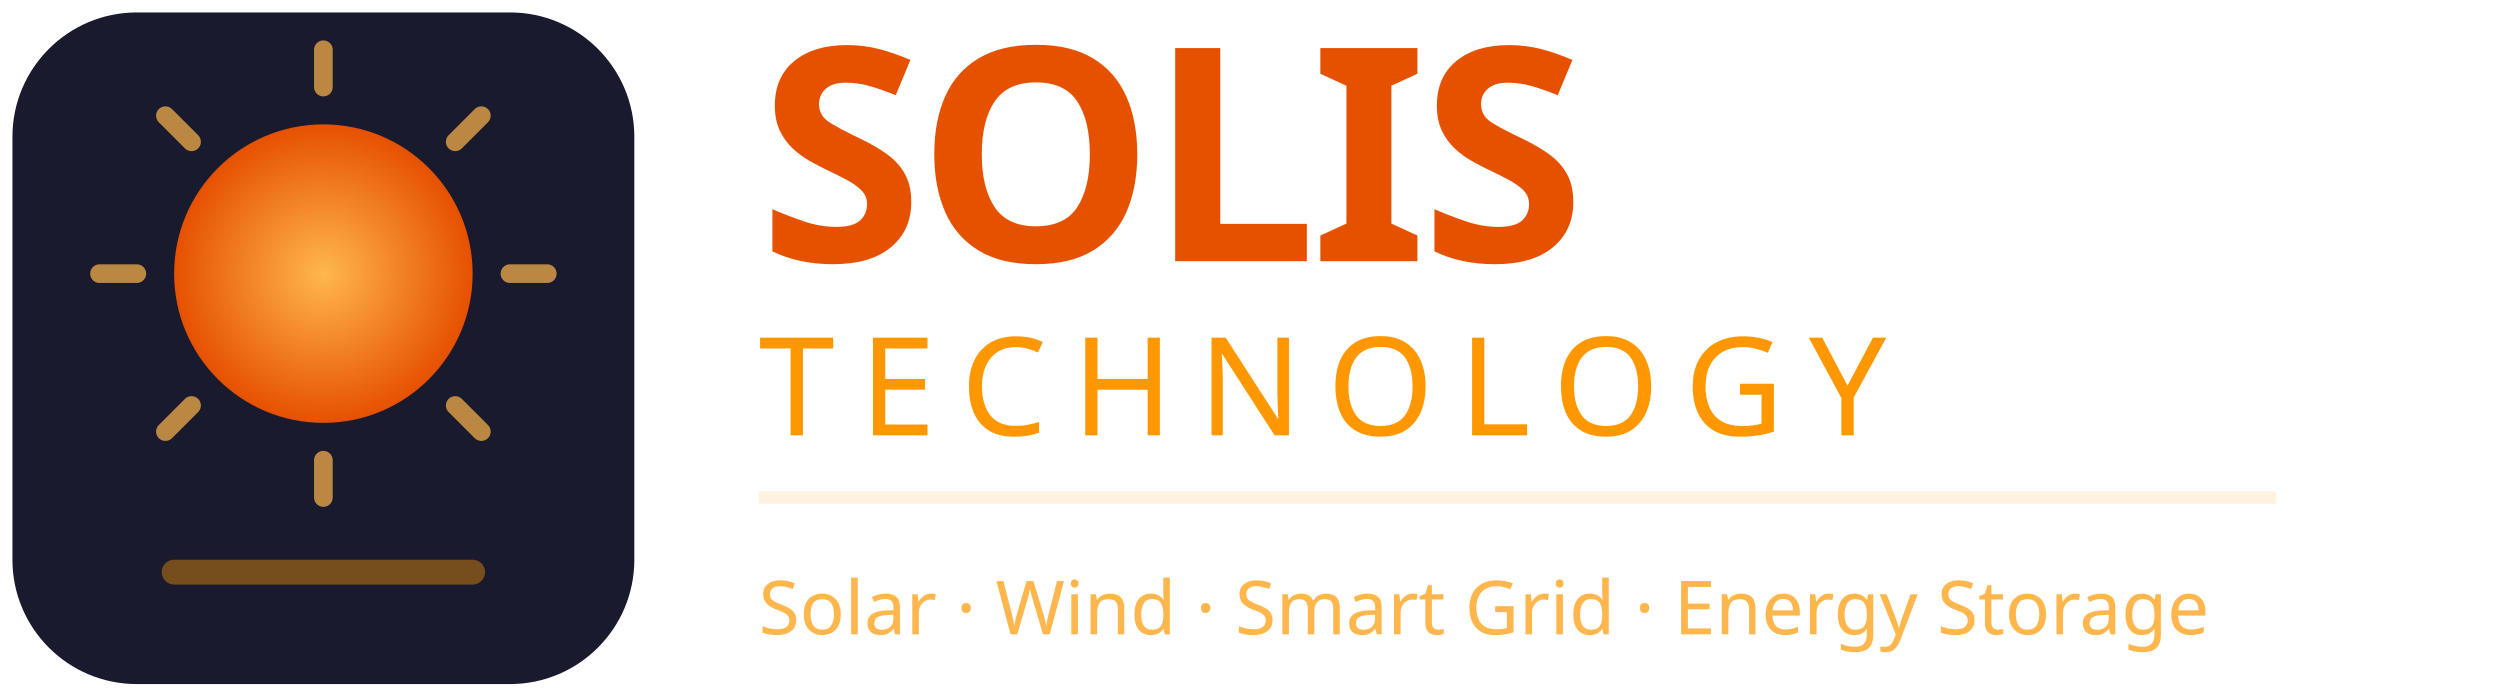
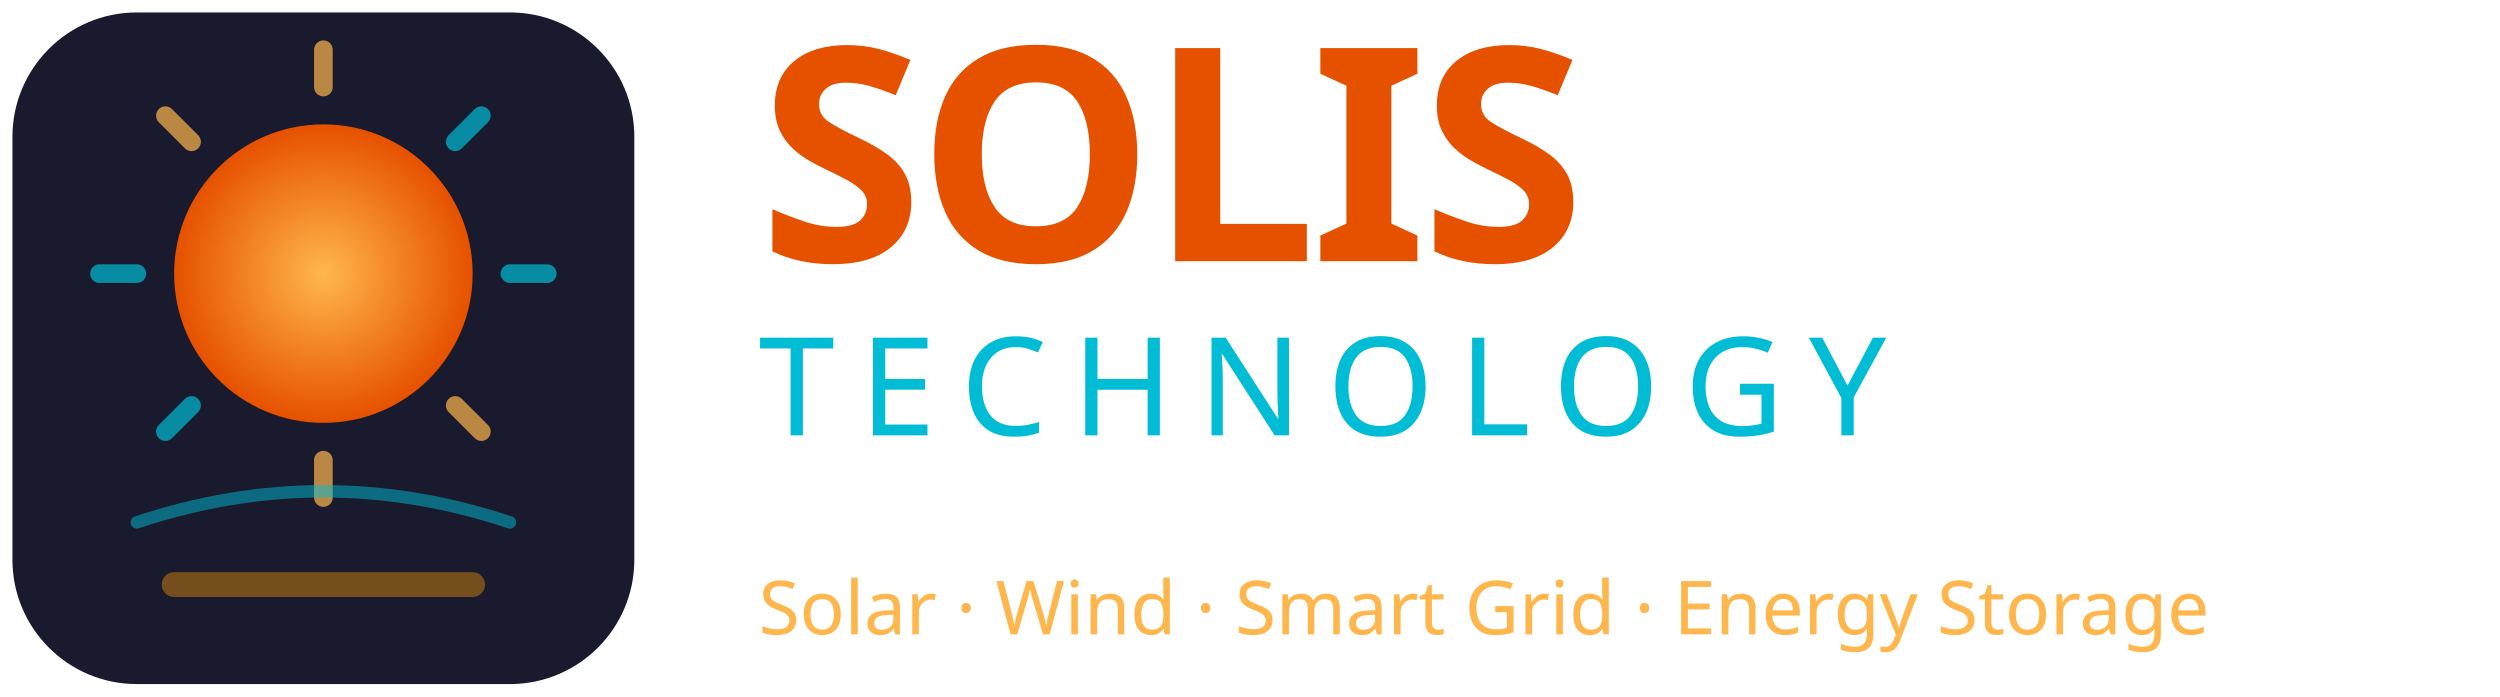
<svg xmlns="http://www.w3.org/2000/svg" viewBox="14 16 402 112" width="1206" height="336">
  <defs>
    <radialGradient id="slg" cx="50%" cy="50%" r="50%">
      <stop offset="0%" stop-color="#FFB74D" />
      <stop offset="100%" stop-color="#E65100" />
    </radialGradient>
+     <linearGradient id="slgl" x1="0" y1="0" x2="1" y2="0">
+       <stop offset="0%" stop-color="#FF9800" />
+       <stop offset="40%" stop-color="#00BCD4" />
+       <stop offset="100%" stop-color="#00BCD4" stop-opacity="0.2" />
+     </linearGradient>
  </defs>
  <rect x="16" y="18" width="100" height="108" rx="20" fill="#1A1A2E" />
  <circle cx="66" cy="60" r="24" fill="url(#slg)" />
  <g stroke="#FFB74D" stroke-width="3" stroke-linecap="round" opacity="0.7">
    <line x1="66" y1="24" x2="66" y2="30" />
    <line x1="66" y1="90" x2="66" y2="96" />
+     <line x1="40.6" y1="34.6" x2="44.8" y2="38.8" />
+     <line x1="87.2" y1="81.2" x2="91.4" y2="85.4" />
+   </g>
+   <g stroke="#00BCD4" stroke-width="3" stroke-linecap="round" opacity="0.7">
    <line x1="30" y1="60" x2="36" y2="60" />
    <line x1="96" y1="60" x2="102" y2="60" />
-     <line x1="40.6" y1="34.6" x2="44.8" y2="38.8" />
-     <line x1="87.2" y1="81.2" x2="91.4" y2="85.4" />
    <line x1="40.6" y1="85.4" x2="44.8" y2="81.2" />
    <line x1="87.2" y1="38.8" x2="91.4" y2="34.6" />
  </g>
-   <rect x="40" y="106" width="52" height="4" rx="2" fill="#FF9800" opacity="0.4" />
+   <path d="M36 100 Q66 90 96 100" fill="none" stroke="#00BCD4" stroke-width="2" stroke-linecap="round" opacity="0.5" />
+   <rect x="40" y="108" width="52" height="4" rx="2" fill="#FF9800" opacity="0.4" />
  <text x="136" y="58" font-family="'Segoe UI',system-ui,sans-serif" font-weight="700" font-size="48" fill="#E65100" letter-spacing="-1">SOLIS</text>
-   <text x="136" y="86" font-family="'Segoe UI',system-ui,sans-serif" font-weight="300" font-size="22" fill="#FF9800" letter-spacing="4">TECHNOLOGY</text>
-   <line x1="136" y1="96" x2="380" y2="96" stroke="#FFE0B2" stroke-width="2" opacity="0.4" />
+   <text x="136" y="86" font-family="'Segoe UI',system-ui,sans-serif" font-weight="300" font-size="22" fill="#00BCD4" letter-spacing="4">TECHNOLOGY</text>
+   <line x1="136" y1="96" x2="380" y2="96" stroke="url(#slgl)" stroke-width="2" />
  <text x="136" y="118" font-family="'Segoe UI',system-ui,sans-serif" font-weight="400" font-size="12" fill="#FFB74D">Solar · Wind · Smart Grid · Energy Storage</text>
</svg>
